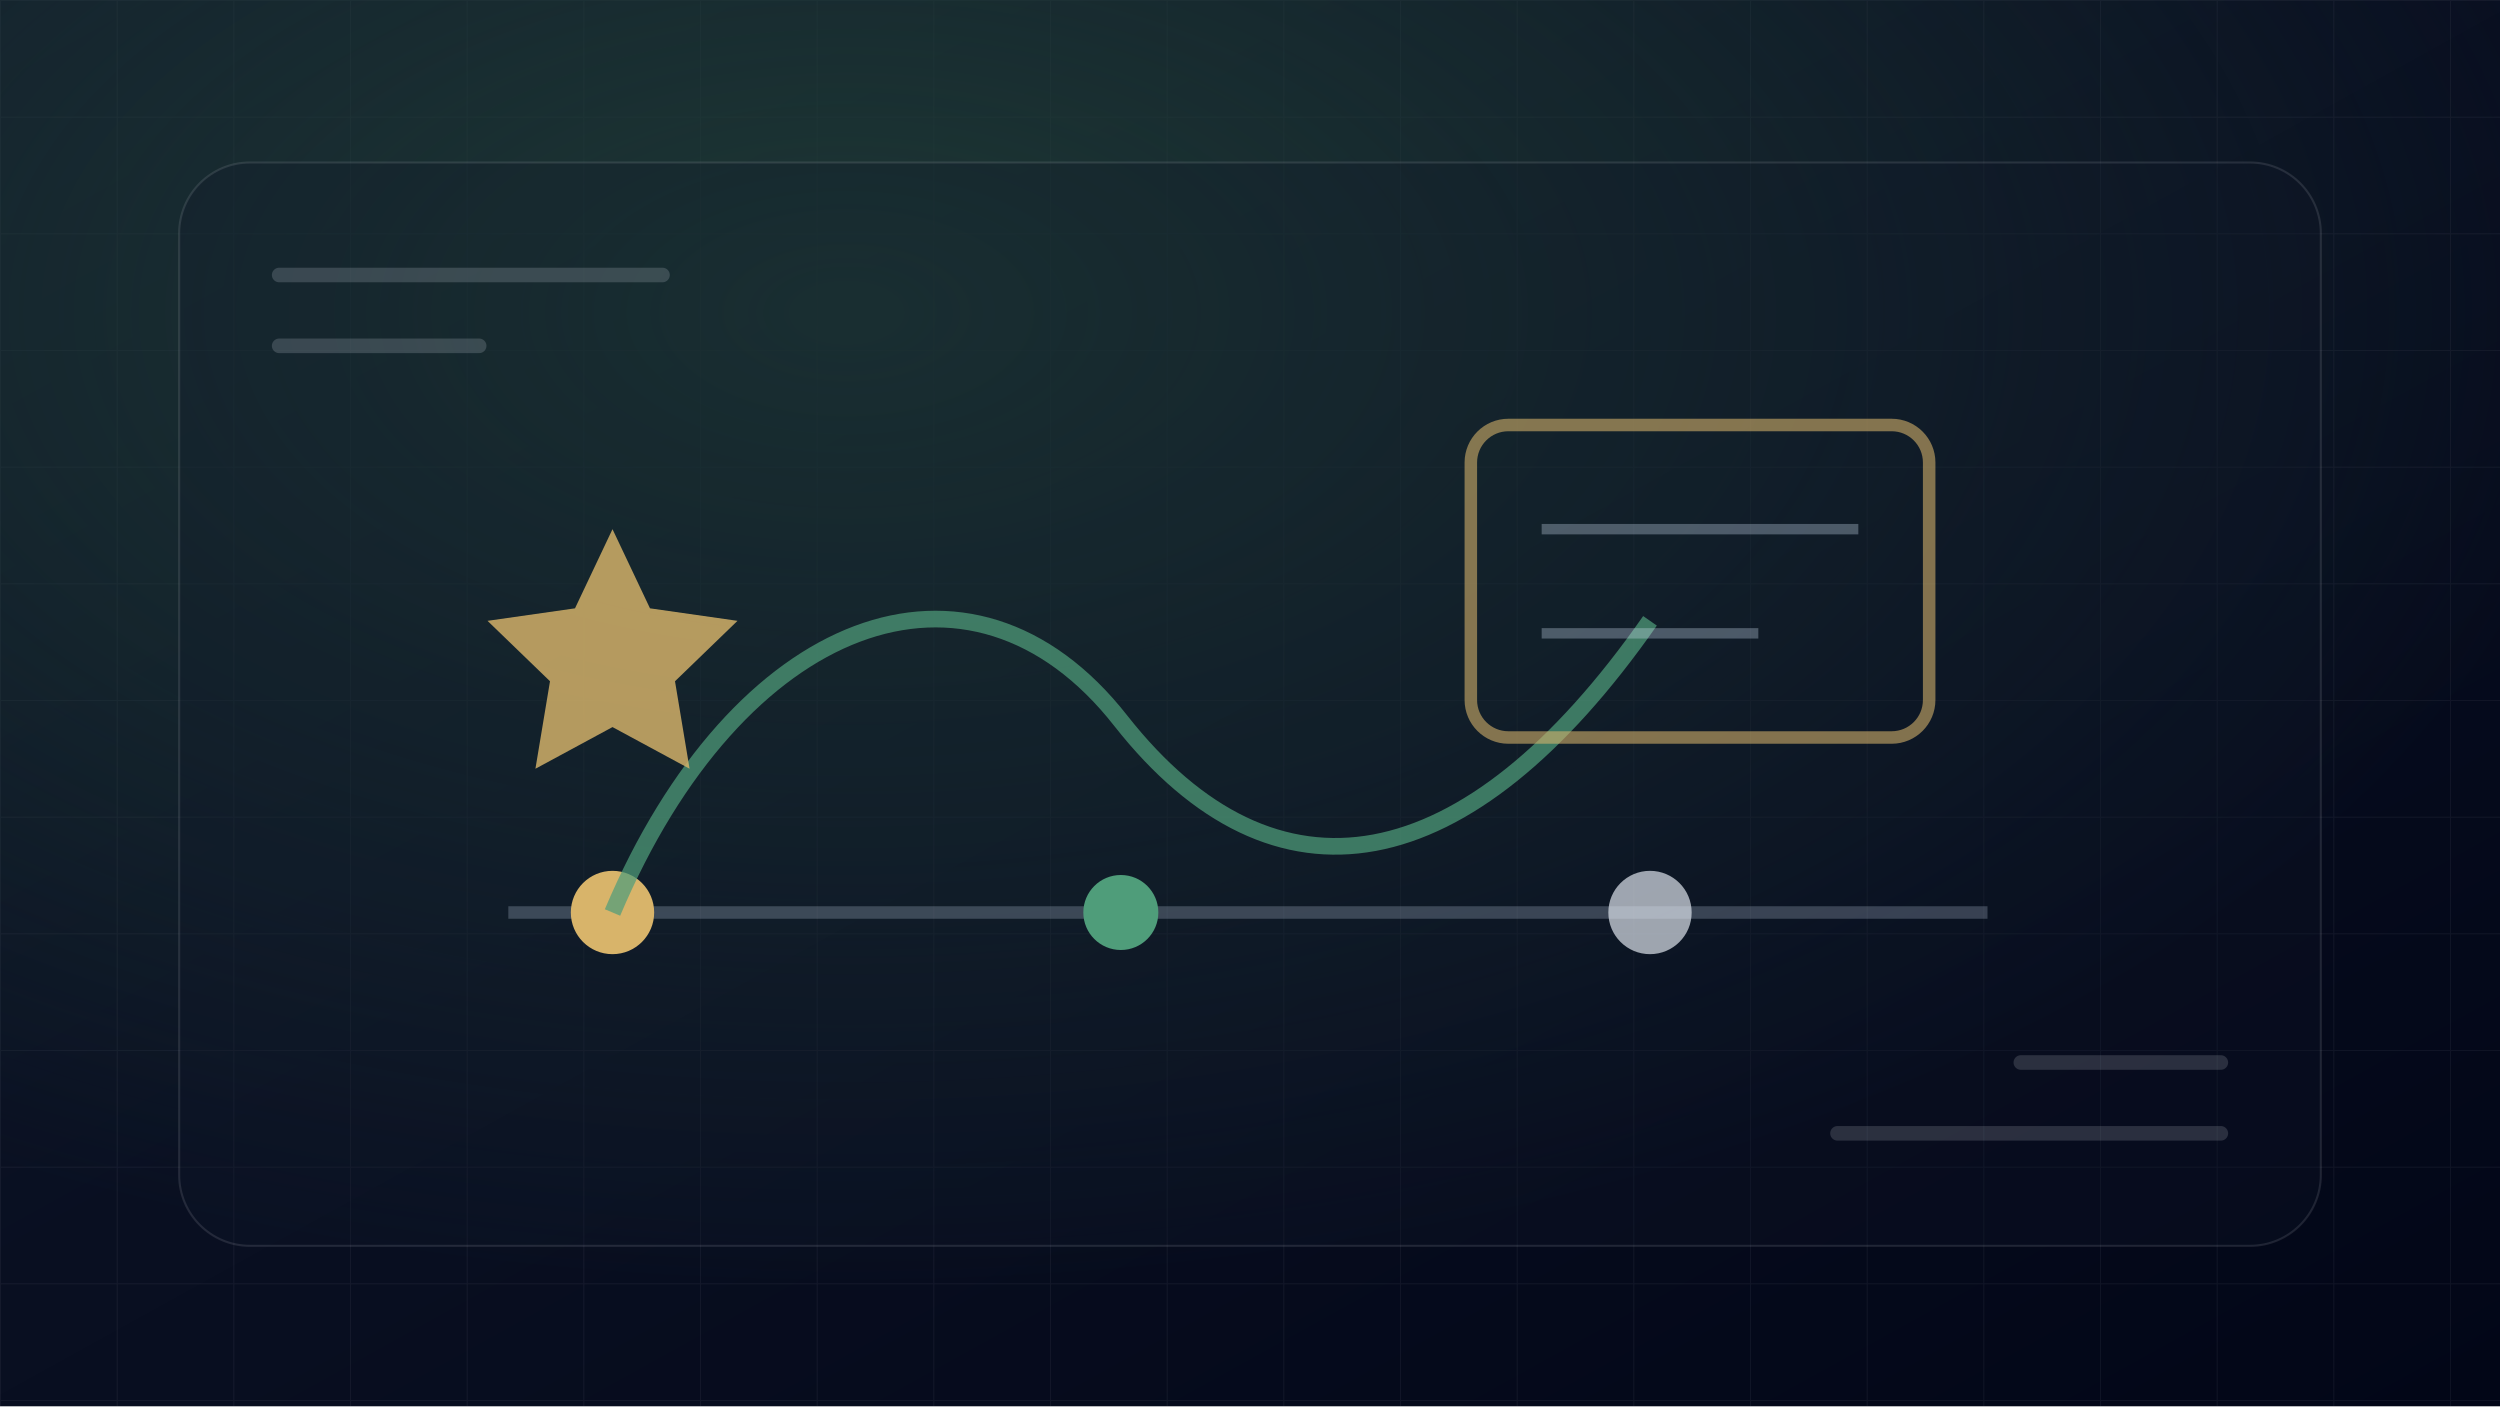
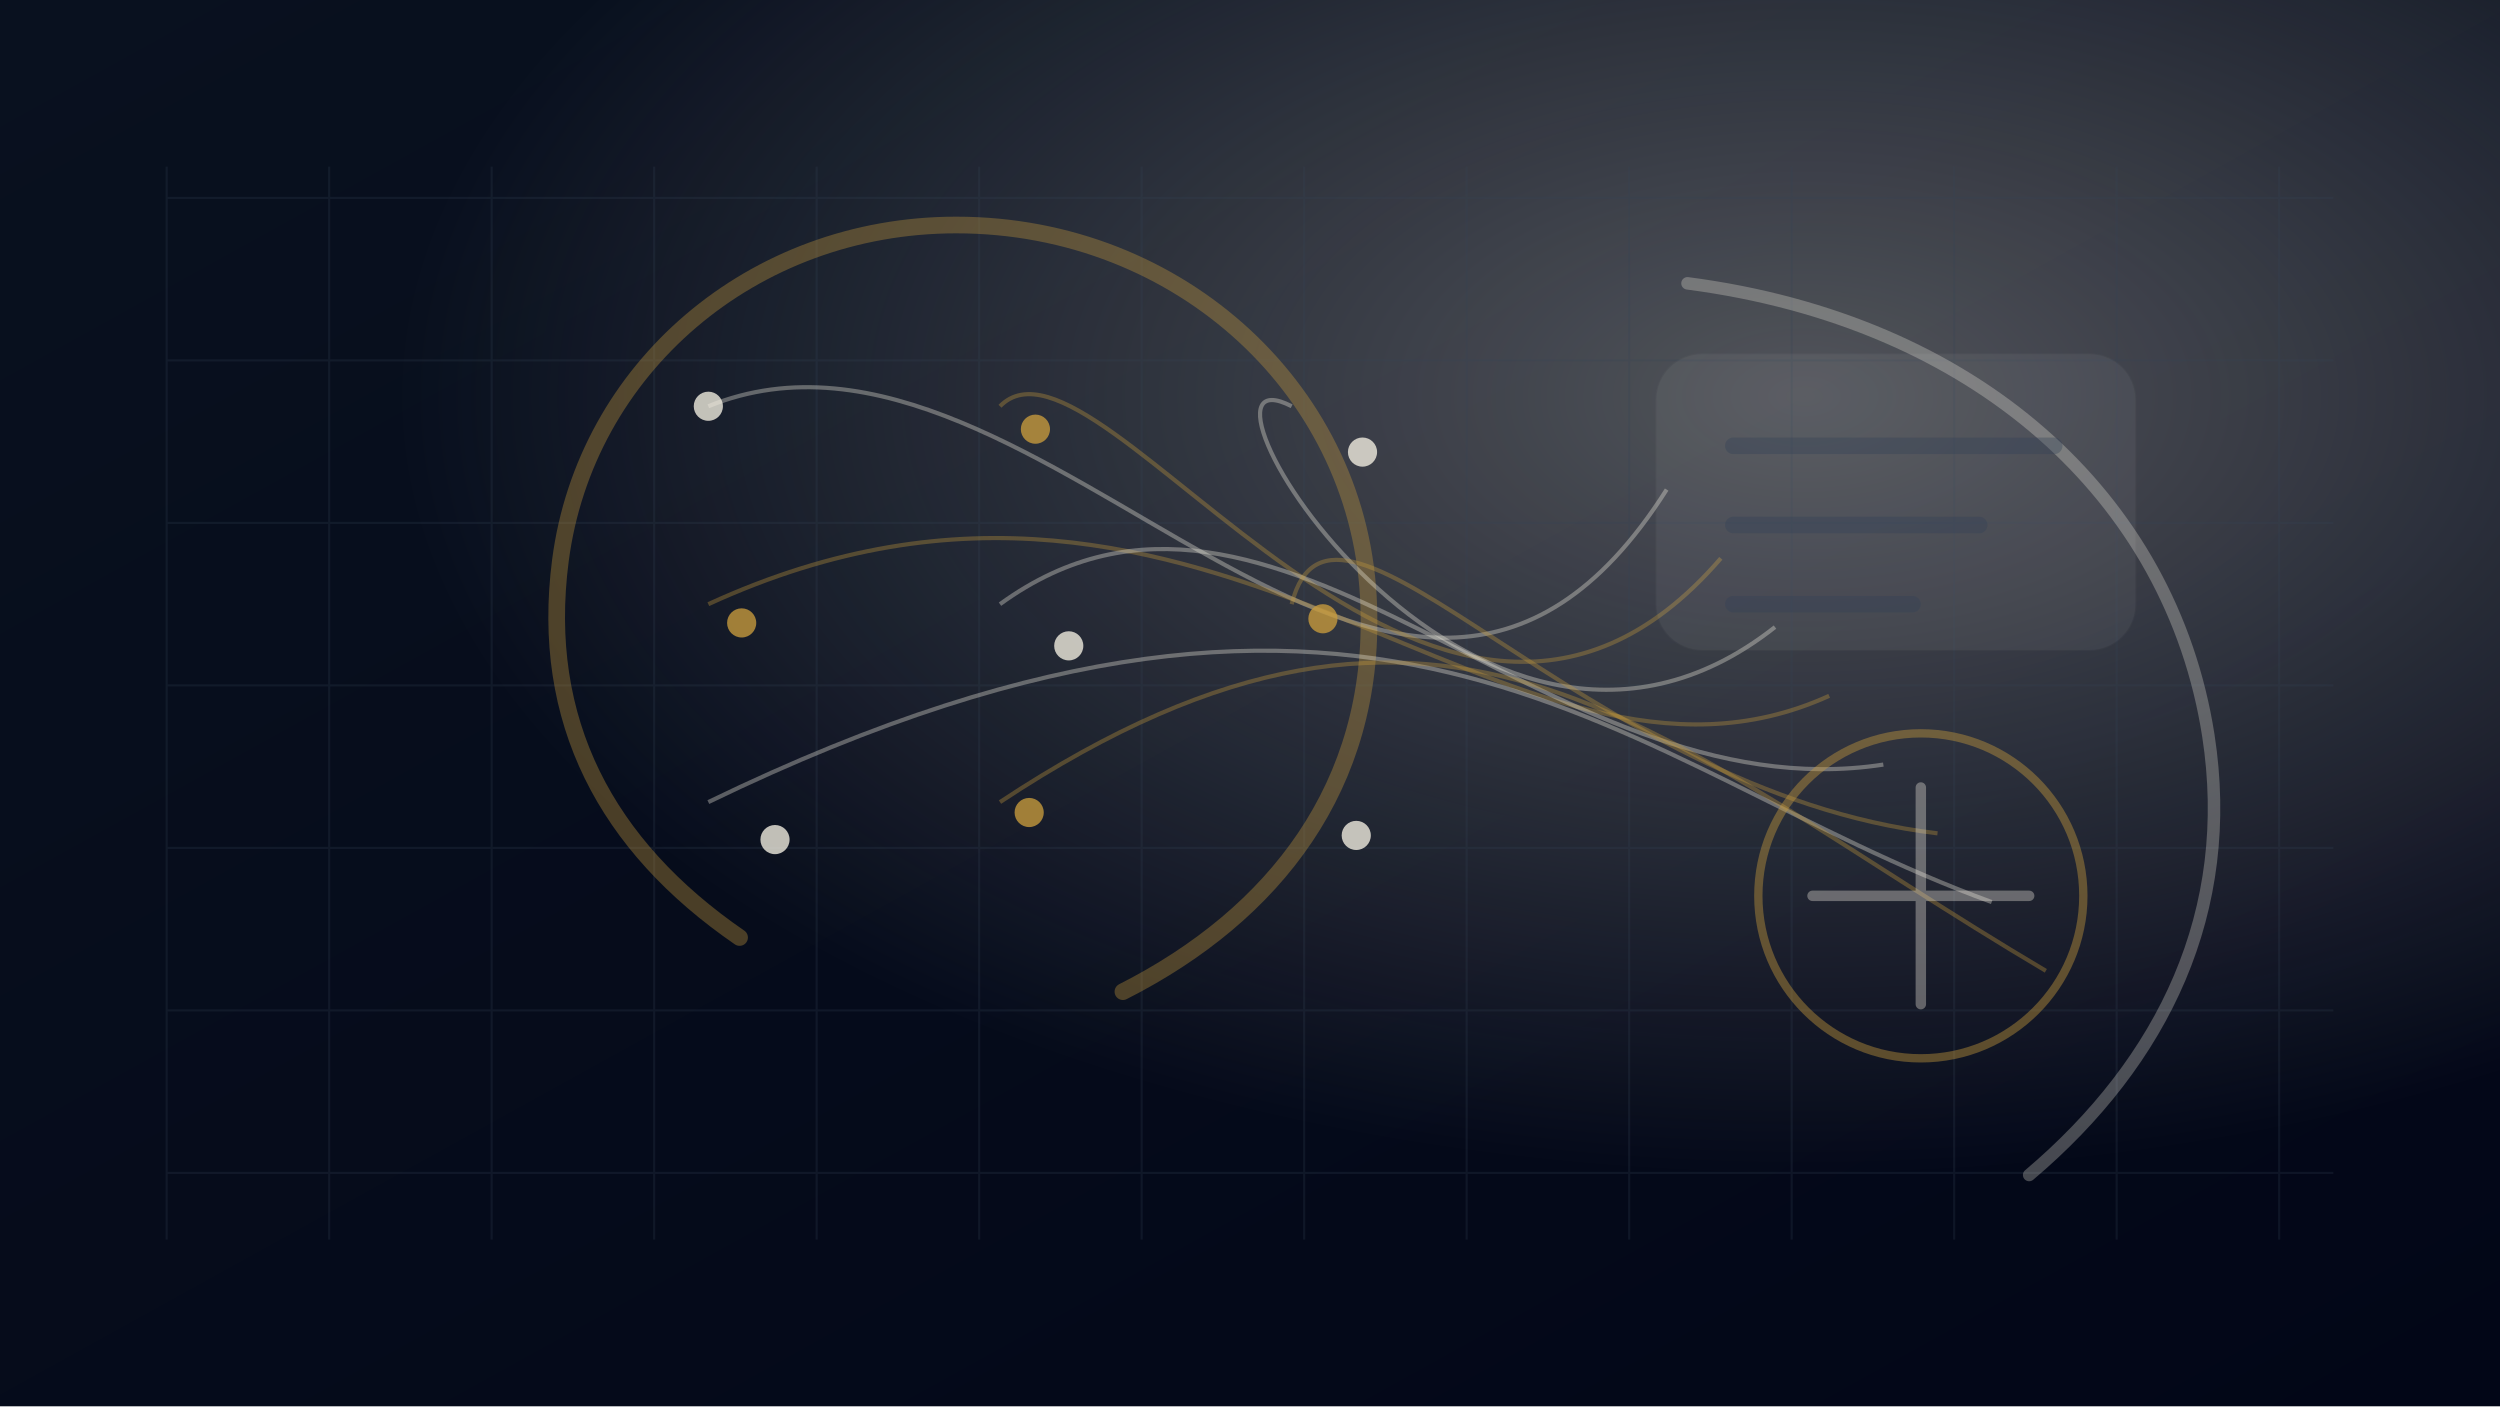
<svg xmlns="http://www.w3.org/2000/svg" width="1200" height="675" viewBox="0 0 1200 675" role="img" aria-labelledby="title desc">
  <defs>
    <linearGradient id="bg" x1="0" y1="0" x2="1" y2="1">
-       <stop offset="0" stop-color="#0f172a" />
+       <stop offset="0" stop-color="#09111f" />
      <stop offset="1" stop-color="#020617" />
    </linearGradient>
-     <radialGradient id="wash" cx="34%" cy="22%" r="70%">
-       <stop offset="0" stop-color="#1f3b36" stop-opacity=".92" />
-       <stop offset="1" stop-color="#1f3b36" stop-opacity="0" />
+     <radialGradient id="pulse" cx=".72" cy=".28" r=".56">
+       <stop offset="0" stop-color="#f4efe2" stop-opacity=".32" />
+       <stop offset="1" stop-color="#f4efe2" stop-opacity="0" />
    </radialGradient>
-     <pattern id="grid" width="56" height="56" patternUnits="userSpaceOnUse">
-       <path d="M56 0H0v56" fill="none" stroke="#e2e8f0" stroke-opacity=".055" stroke-width="1" />
-     </pattern>
  </defs>
  <rect width="1200" height="675" fill="url(#bg)" />
-   <rect width="1200" height="675" fill="url(#grid)" />
-   <rect width="1200" height="675" fill="url(#wash)" />
-   <rect x="86" y="78" width="1028" height="520" rx="34" fill="#0f172a" fill-opacity=".28" stroke="#e2e8f0" stroke-opacity=".12" />
-   <path d="M134 132h184M134 166h96" stroke="#e2e8f0" stroke-opacity=".18" stroke-width="7" stroke-linecap="round" />
-   <path d="M1066 544h-184M1066 510h-96" stroke="#e2e8f0" stroke-opacity=".16" stroke-width="7" stroke-linecap="round" />
-   <path d="M244 438h710" stroke="#dbeafe" stroke-width="6" opacity=".22" />
-   <circle cx="294" cy="438" r="20" fill="#d8b46a" />
-   <circle cx="538" cy="438" r="18" fill="#4f9d7a" />
-   <circle cx="792" cy="438" r="20" fill="#e2e8f0" opacity=".68" />
-   <path d="M294 438c60-142 172-184 244-92 74 94 166 78 254-48" fill="none" stroke="#4f9d7a" stroke-width="8" opacity=".72" />
-   <path d="m294 254 18 38 42 6-30 29 7 42-37-20-37 20 7-42-30-29 42-6 18-38Z" fill="#d8b46a" opacity=".82" />
-   <rect x="706" y="204" width="220" height="150" rx="18" fill="none" stroke="#d8b46a" stroke-width="6" opacity=".58" />
-   <path d="M740 254h152M740 304h104" stroke="#dbeafe" stroke-width="5" opacity=".3" />
+   <rect width="1200" height="675" fill="url(#pulse)" />
+   <g opacity=".24" stroke="#334155" stroke-width="1">
+     <path d="M 80 80 V 595" />
+     <path d="M 158 80 V 595" />
+     <path d="M 236 80 V 595" />
+     <path d="M 314 80 V 595" />
+     <path d="M 392 80 V 595" />
+     <path d="M 470 80 V 595" />
+     <path d="M 548 80 V 595" />
+     <path d="M 626 80 V 595" />
+     <path d="M 704 80 V 595" />
+     <path d="M 782 80 V 595" />
+     <path d="M 860 80 V 595" />
+     <path d="M 938 80 V 595" />
+     <path d="M 1016 80 V 595" />
+     <path d="M 1094 80 V 595" />
+     <path d="M 80 95 H 1120" />
+     <path d="M 80 173 H 1120" />
+     <path d="M 80 251 H 1120" />
+     <path d="M 80 329 H 1120" />
+     <path d="M 80 407 H 1120" />
+     <path d="M 80 485 H 1120" />
+     <path d="M 80 563 H 1120" />
+   </g>
+   <g transform="translate(80 20)">
+     <path d="M275 430c-64-44-96-104-86-181 12-92 92-161 190-161 108 0 195 81 198 183 3 86-45 148-118 185" fill="none" stroke="#c89b3c" stroke-width="8" opacity=".35" stroke-linecap="round" />
+     <path d="M730 116c138 18 232 102 250 217 13 84-21 156-86 211" fill="none" stroke="#f4efe2" stroke-width="6" opacity=".28" stroke-linecap="round" />
+     <path d="M 260 175 C 420 110, 590 420, 720 215" stroke="#f4efe2" stroke-width="2" opacity=".34" fill="none" />
+     <path d="M 400 175 C 448 126, 608 408, 746 248" stroke="#c89b3c" stroke-width="2" opacity=".34" fill="none" />
+     <path d="M 540 175 C 476 142, 626 396, 772 281" stroke="#f4efe2" stroke-width="2" opacity=".34" fill="none" />
+     <path d="M 260 270 C 504 158, 644 384, 798 314" stroke="#c89b3c" stroke-width="2" opacity=".34" fill="none" />
+     <path d="M 400 270 C 532 174, 662 372, 824 347" stroke="#f4efe2" stroke-width="2" opacity=".34" fill="none" />
+     <path d="M 540 270 C 560 190, 680 360, 850 380" stroke="#c89b3c" stroke-width="2" opacity=".34" fill="none" />
+     <path d="M 260 365 C 588 206, 698 348, 876 413" stroke="#f4efe2" stroke-width="2" opacity=".34" fill="none" />
+     <path d="M 400 365 C 616 222, 716 336, 902 446" stroke="#c89b3c" stroke-width="2" opacity=".34" fill="none" />
+     <circle cx="260" cy="175" r="7" fill="#f4efe2" opacity=".78" />
+     <circle cx="417" cy="186" r="7" fill="#c89b3c" opacity=".78" />
+     <circle cx="574" cy="197" r="7" fill="#f4efe2" opacity=".78" />
+     <circle cx="276" cy="279" r="7" fill="#c89b3c" opacity=".78" />
+     <circle cx="433" cy="290" r="7" fill="#f4efe2" opacity=".78" />
+     <circle cx="555" cy="277" r="7" fill="#c89b3c" opacity=".78" />
+     <circle cx="292" cy="383" r="7" fill="#f4efe2" opacity=".78" />
+     <circle cx="414" cy="370" r="7" fill="#c89b3c" opacity=".78" />
+     <circle cx="571" cy="381" r="7" fill="#f4efe2" opacity=".78" />
+     <rect x="715" y="150" width="230" height="142" rx="22" fill="#ffffff" opacity=".055" stroke="#f4efe2" stroke-opacity=".35" />
+     <path d="M752 194h154M752 232h118M752 270h86" stroke="#334155" stroke-width="8" opacity=".36" stroke-linecap="round" />
+     <circle cx="842" cy="410" r="78" fill="none" stroke="#c89b3c" stroke-width="4" opacity=".42" />
+     <path d="M790 410h104M842 358v104" stroke="#f4efe2" stroke-width="5" opacity=".35" stroke-linecap="round" />
+   </g>
</svg>
